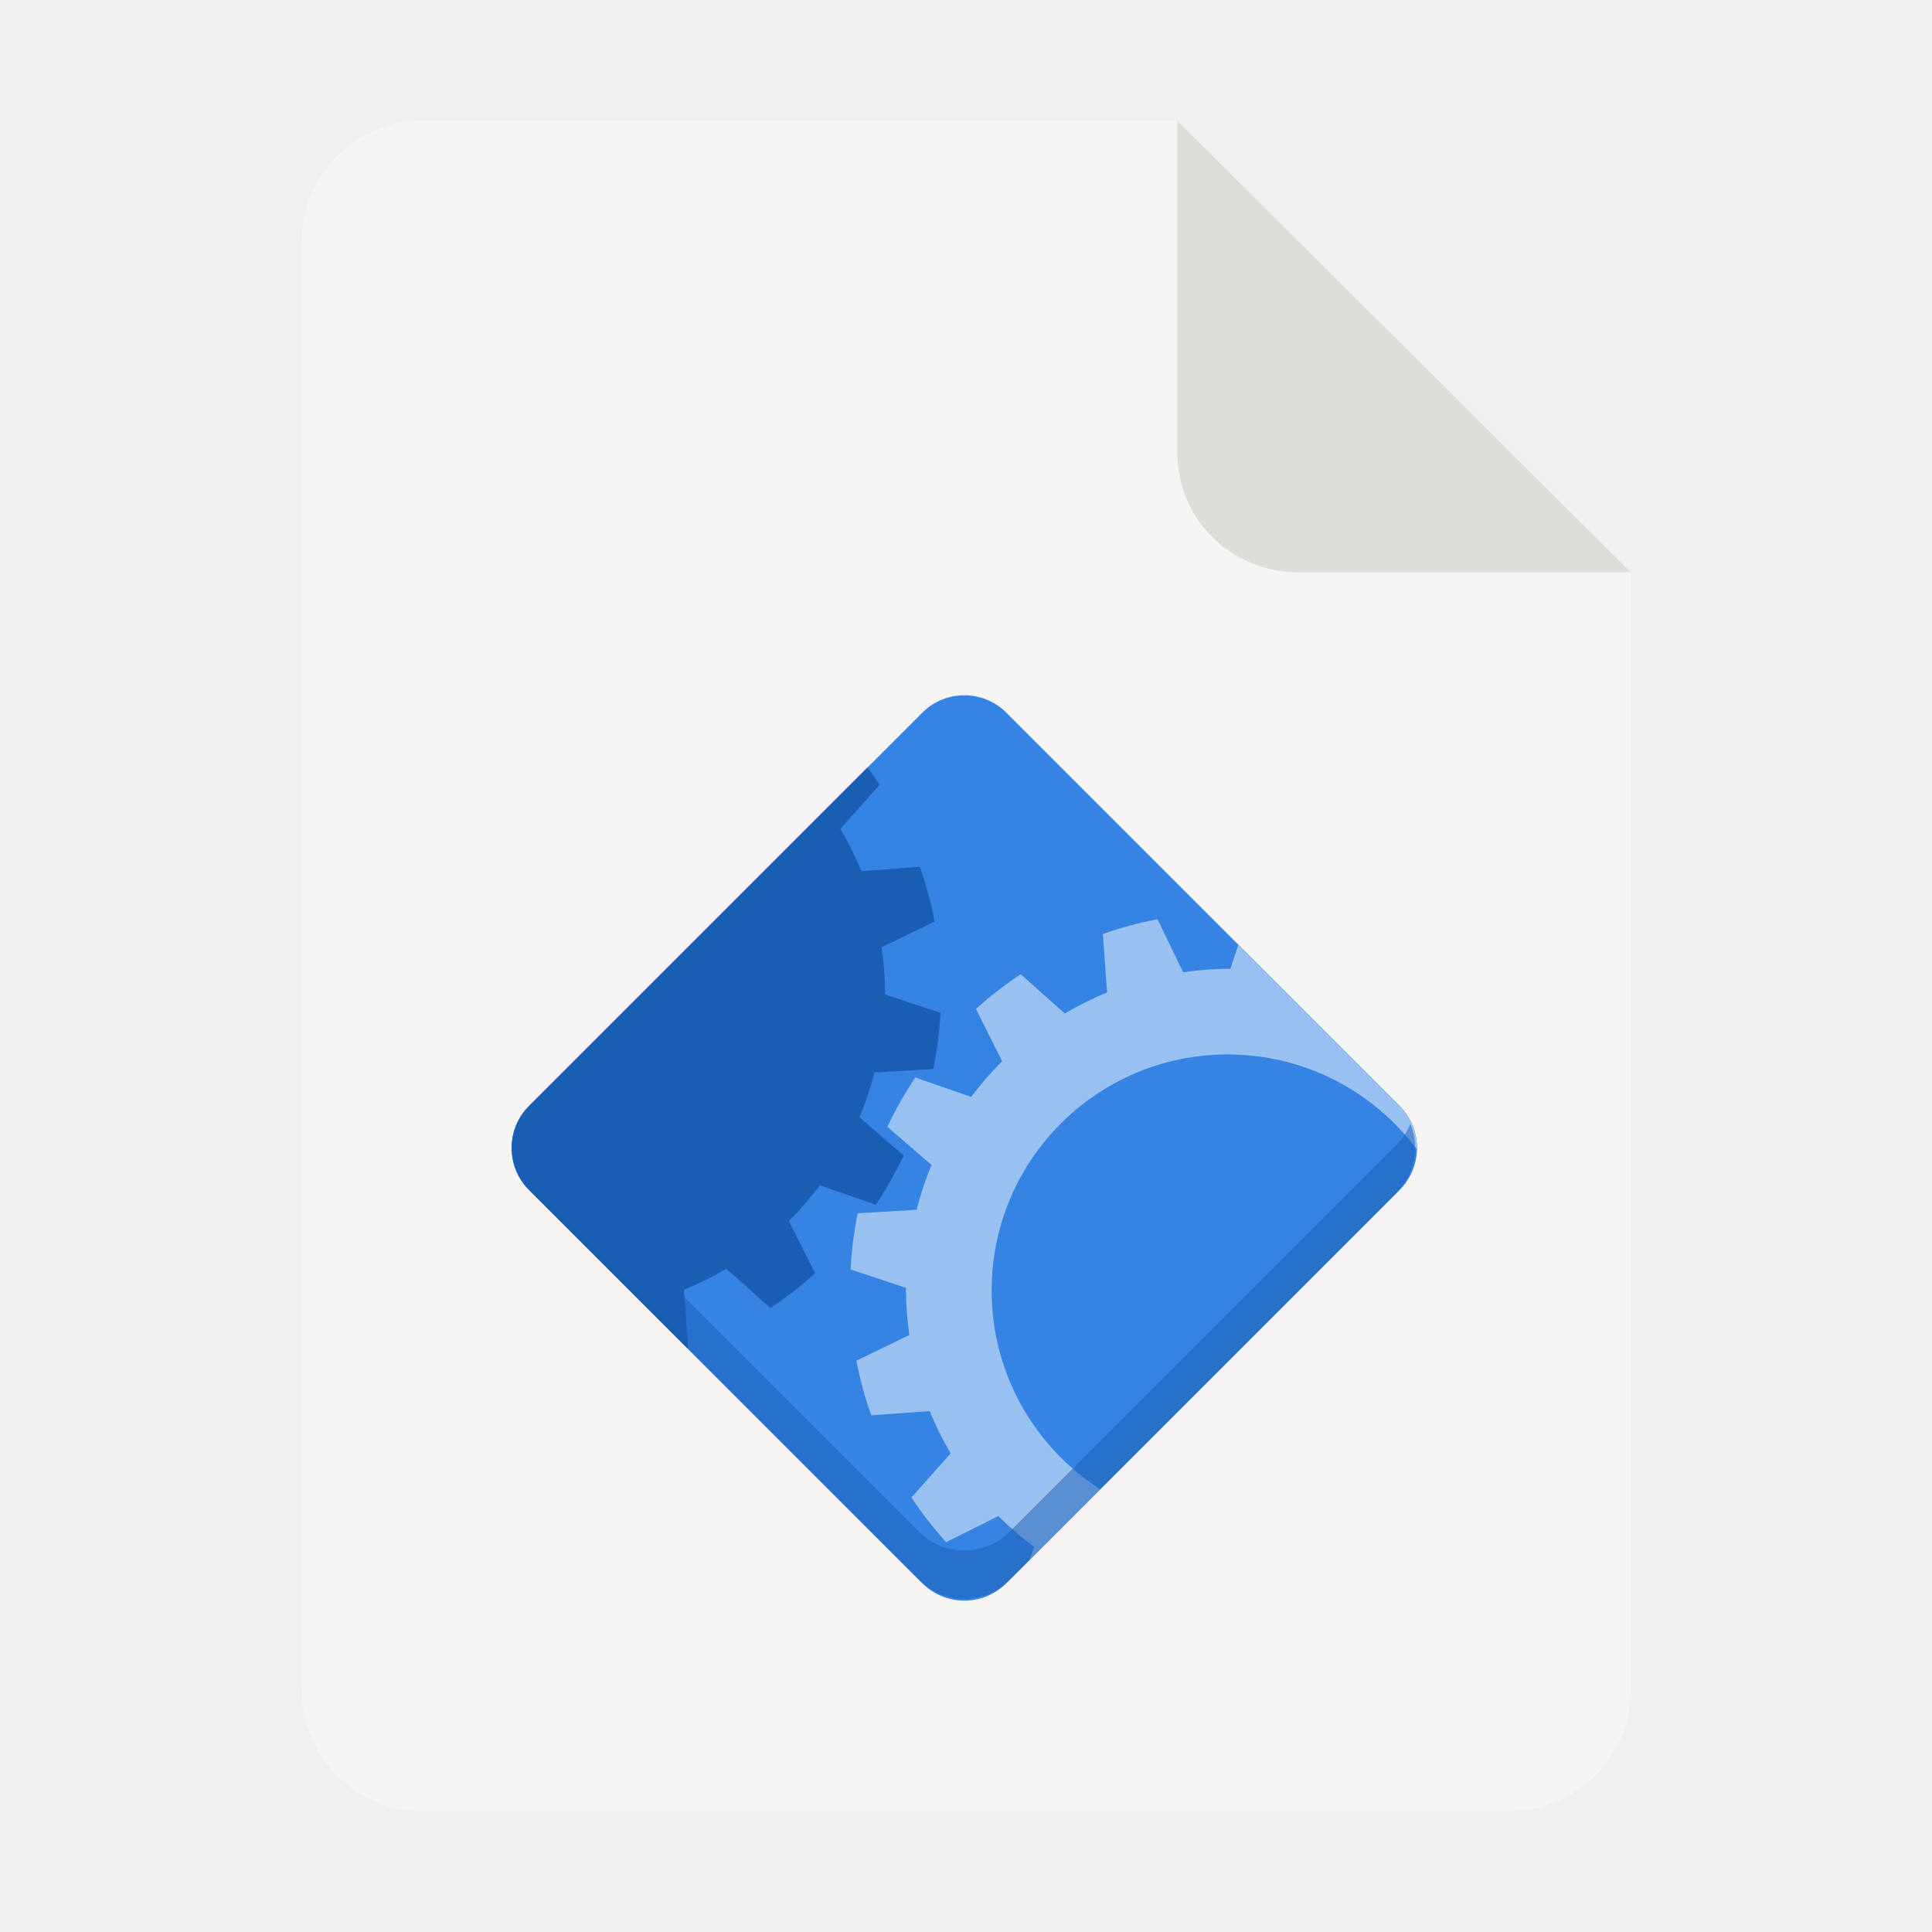
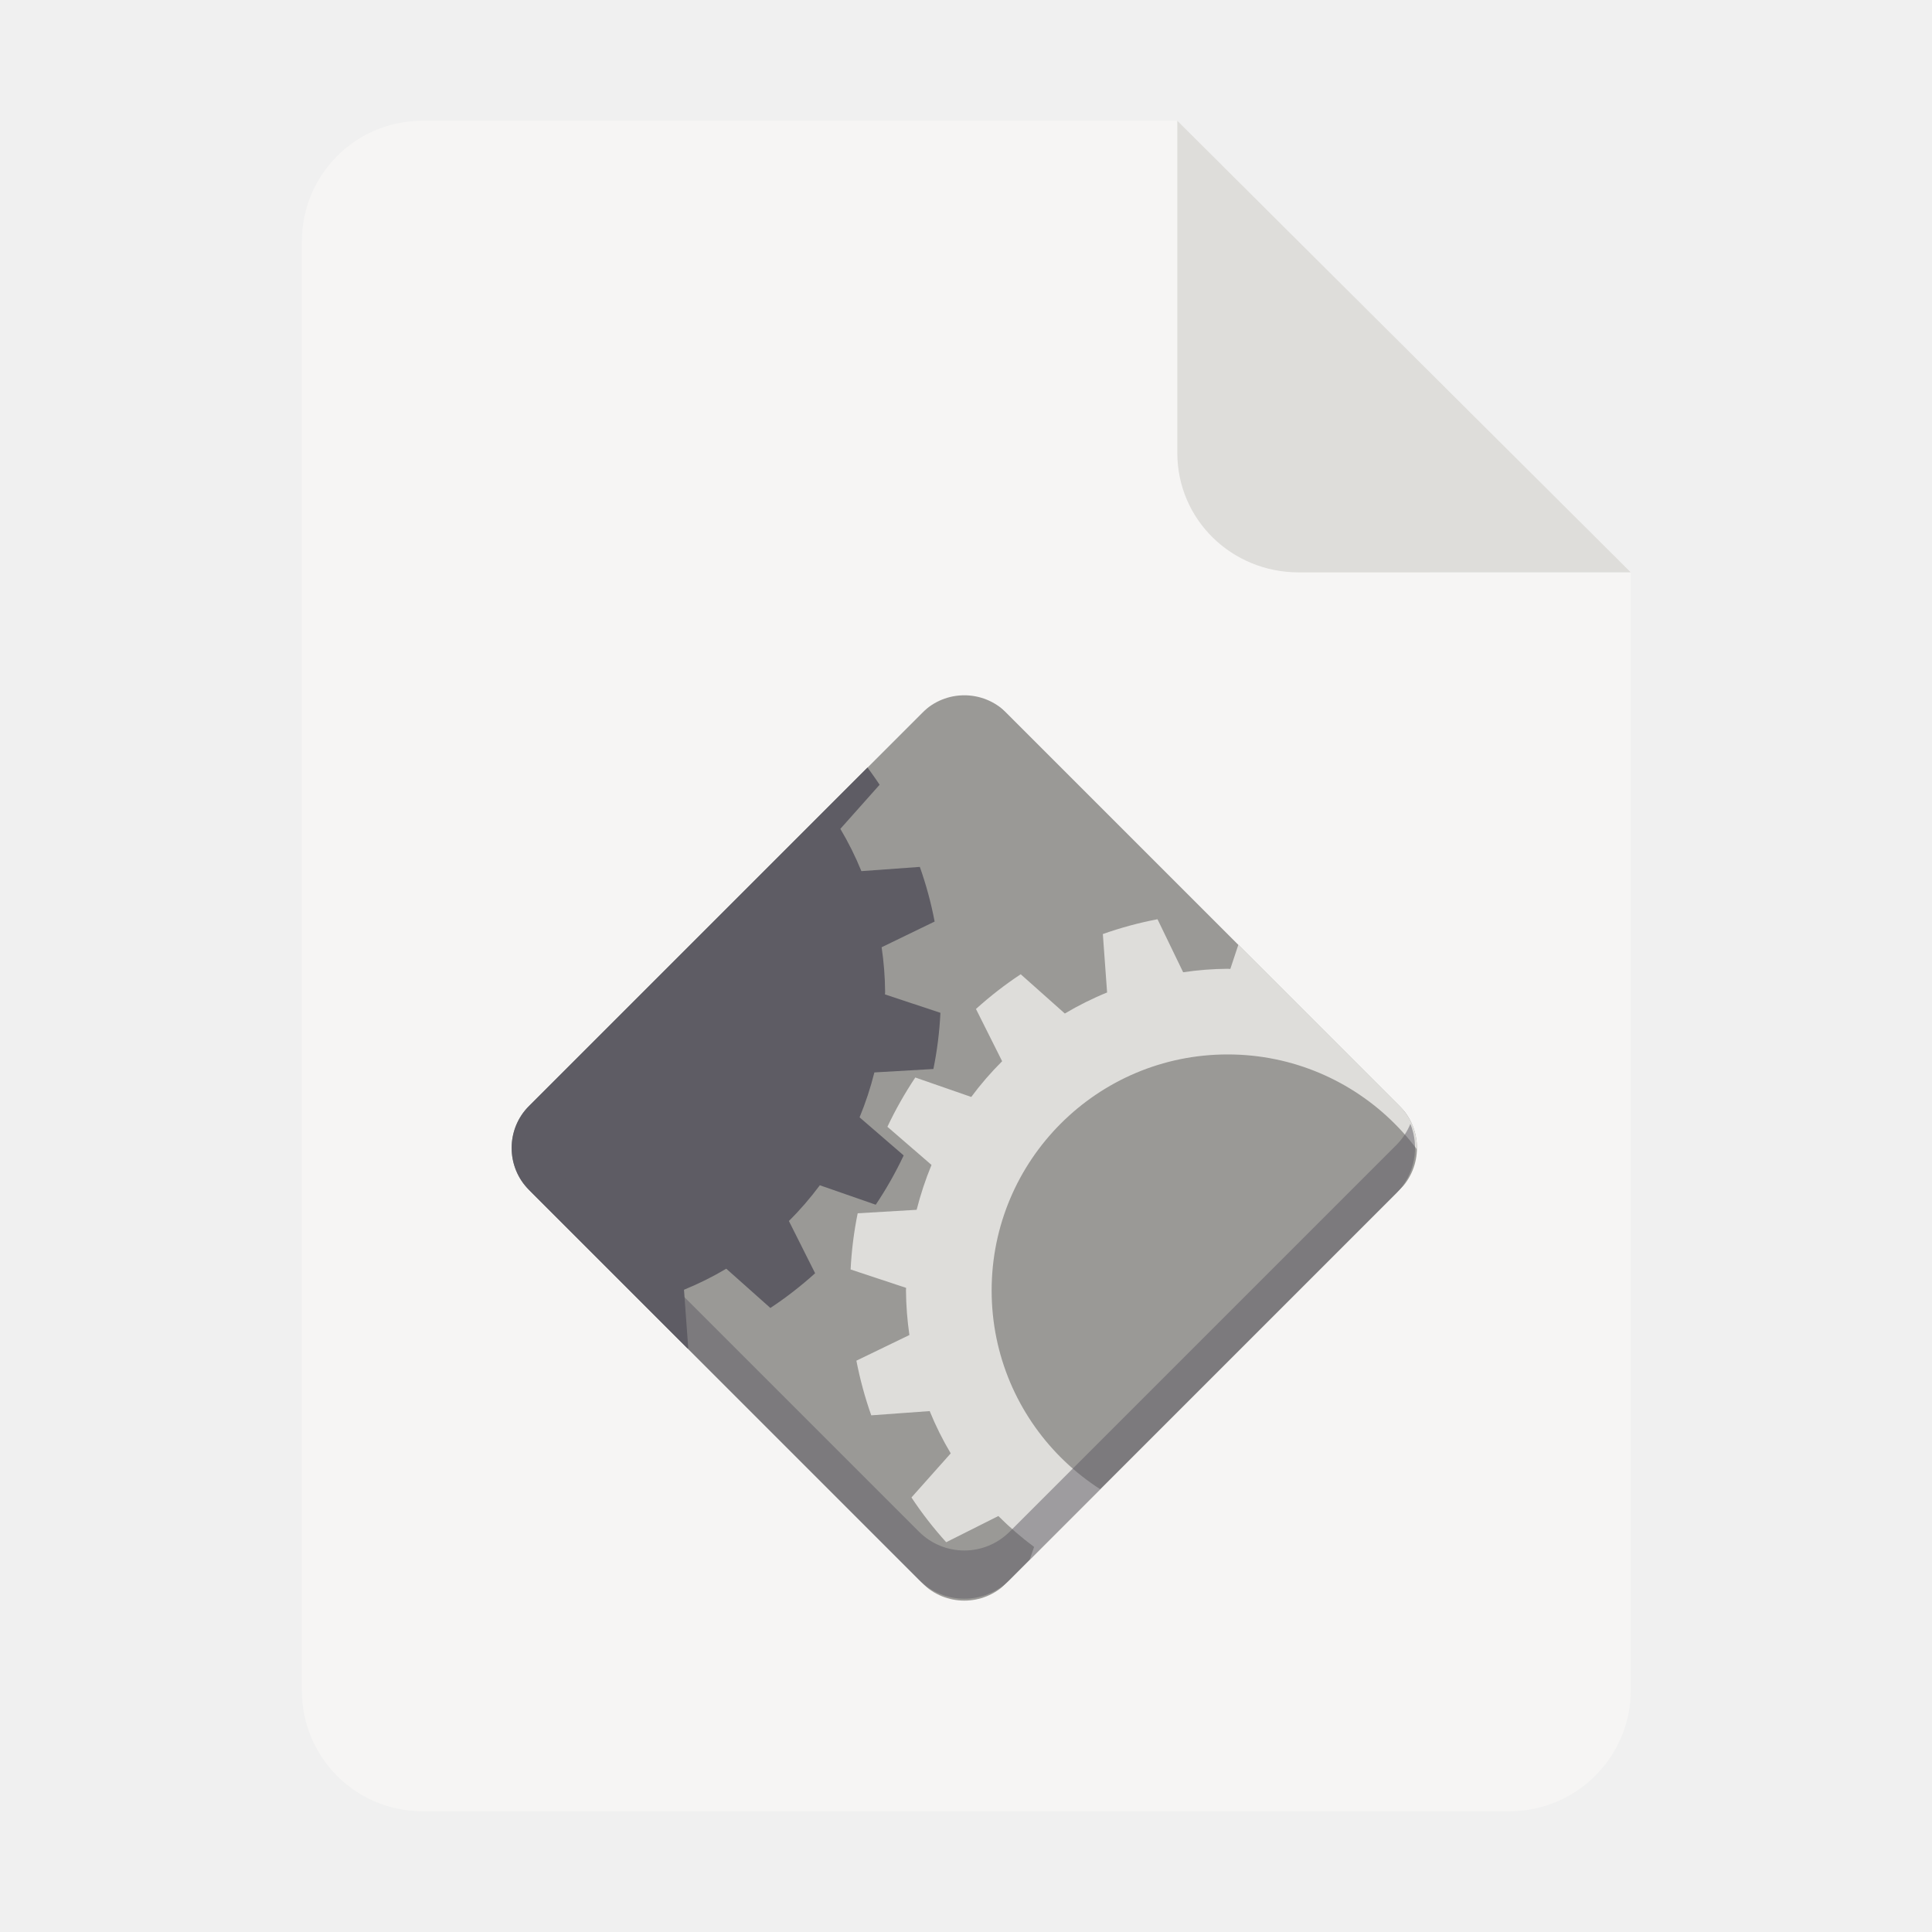
- <svg xmlns="http://www.w3.org/2000/svg" height="128px" viewBox="0 0 128 128" width="128px">
-   <clipPath id="a">
-     <path d="m 33 46 h 61 v 61 h -61 z m 0 0" />
-   </clipPath>
-   <clipPath id="b">
-     <path d="m 66.676 47.219 l 26.047 26.047 c 1.539 1.539 1.539 4.039 0 5.578 l -26.047 26.047 c -1.539 1.539 -4.035 1.539 -5.574 0 l -26.047 -26.047 c -1.543 -1.539 -1.543 -4.039 0 -5.578 l 26.047 -26.047 c 1.539 -1.539 4.035 -1.539 5.574 0 z m 0 0" />
-   </clipPath>
-   <clipPath id="c">
-     <path d="m 56 60 h 38 v 47 h -38 z m 0 0" />
-   </clipPath>
-   <clipPath id="d">
-     <path d="m 66.676 47.219 l 26.047 26.047 c 1.539 1.539 1.539 4.039 0 5.578 l -26.047 26.047 c -1.539 1.539 -4.035 1.539 -5.574 0 l -26.047 -26.047 c -1.543 -1.539 -1.543 -4.039 0 -5.578 l 26.047 -26.047 c 1.539 -1.539 4.035 -1.539 5.574 0 z m 0 0" />
-   </clipPath>
-   <clipPath id="e">
-     <path d="m 33 46 h 30 v 45 h -30 z m 0 0" />
-   </clipPath>
-   <clipPath id="f">
-     <path d="m 66.676 47.219 l 26.047 26.047 c 1.539 1.539 1.539 4.039 0 5.578 l -26.047 26.047 c -1.539 1.539 -4.035 1.539 -5.574 0 l -26.047 -26.047 c -1.543 -1.539 -1.543 -4.039 0 -5.578 l 26.047 -26.047 c 1.539 -1.539 4.035 -1.539 5.574 0 z m 0 0" />
-   </clipPath>
-   <path d="m 28 8 h 50 l 30.043 29.918 v 74.059 c 0 4.434 -3.609 8.023 -8.043 8.023 h -72 c -4.434 0 -8 -3.566 -8 -8 v -96 c 0 -4.434 3.566 -8 8 -8 z m 0 0" fill="#f6f5f4" />
-   <path d="m 78 8 v 22 c 0 4.434 3.609 7.922 8.043 7.922 l 22 -0.004 z m 0 0" fill="#deddda" />
-   <g clip-path="url(#a)">
-     <g clip-path="url(#b)">
-       <path d="m 64.641 45.184 l 30.117 30.117 c 0.418 0.418 0.418 1.09 0 1.508 l -30.117 30.117 c -0.414 0.414 -1.09 0.414 -1.504 0 l -30.117 -30.117 c -0.418 -0.418 -0.418 -1.09 0 -1.508 l 30.117 -30.117 c 0.414 -0.414 1.09 -0.414 1.504 0 z m 0 0" fill="#3584e4" />
+ <svg xmlns="http://www.w3.org/2000/svg" width="128" height="128" viewBox="0 0 128 128" fill="none">
+   <path d="M28 8H78L108.043 37.918V111.977C108.043 116.41 104.434 120 100 120H28C23.566 120 20 116.434 20 112V16C20 11.566 23.566 8 28 8Z" fill="#F6F5F4" />
+   <path d="M78 8V30C78 34.434 81.609 37.922 86.043 37.922L108.043 37.918L78 8Z" fill="#DEDDDA" />
+   <mask id="mask0_25_138" style="mask-type:luminance" maskUnits="userSpaceOnUse" x="33" y="46" width="61" height="61">
+     <path d="M33 46H94V107H33V46Z" fill="white" />
+   </mask>
+   <g mask="url(#mask0_25_138)">
+     <mask id="mask1_25_138" style="mask-type:luminance" maskUnits="userSpaceOnUse" x="33" y="46" width="61" height="61">
+       <path d="M66.676 47.219L92.723 73.266C94.262 74.805 94.262 77.305 92.723 78.844L66.676 104.891C65.137 106.43 62.641 106.43 61.102 104.891L35.055 78.844C33.512 77.305 33.512 74.805 35.055 73.266L61.102 47.219C62.641 45.68 65.137 45.68 66.676 47.219Z" fill="white" />
+     </mask>
+     <g mask="url(#mask1_25_138)">
+       <path d="M64.641 45.184L94.758 75.301C95.176 75.719 95.176 76.391 94.758 76.809L64.641 106.926C64.227 107.34 63.551 107.34 63.137 106.926L33.02 76.809C32.602 76.391 32.602 75.719 33.02 75.301L63.137 45.184C63.551 44.77 64.227 44.77 64.641 45.184Z" fill="#9A9996" />
    </g>
  </g>
-   <g clip-path="url(#c)">
-     <g clip-path="url(#d)">
-       <path d="m 82.73 60.52 l -1.219 3.676 c -0.059 -0.004 -0.117 -0.008 -0.176 -0.012 c -0.984 0.008 -1.973 0.086 -2.949 0.23 l -1.699 -3.512 c -1.23 0.234 -2.441 0.562 -3.621 0.98 l 0.281 3.871 c -0.969 0.395 -1.902 0.863 -2.801 1.395 l -2.922 -2.602 c -1.047 0.691 -2.035 1.461 -2.965 2.301 l 1.734 3.461 c -0.738 0.738 -1.426 1.527 -2.047 2.367 l -3.707 -1.289 c -0.695 1.043 -1.312 2.133 -1.848 3.266 l 2.922 2.527 c -0.398 0.965 -0.727 1.961 -0.984 2.973 l -3.906 0.23 c -0.25 1.227 -0.406 2.473 -0.469 3.723 l 3.676 1.219 c -0.004 0.059 -0.004 0.117 -0.008 0.176 c 0.008 0.984 0.086 1.973 0.227 2.949 l -3.512 1.699 c 0.238 1.23 0.566 2.441 0.984 3.621 l 3.871 -0.281 c 0.395 0.969 0.859 1.902 1.395 2.801 l -2.602 2.922 c 0.691 1.047 1.461 2.035 2.301 2.965 l 3.457 -1.734 c 0.738 0.738 1.531 1.426 2.367 2.047 l -1.285 3.707 c 1.039 0.695 2.129 1.312 3.262 1.848 l 2.527 -2.922 c 0.969 0.398 1.961 0.727 2.977 0.984 l 0.227 3.906 c 1.23 0.25 2.473 0.406 3.723 0.469 l 1.219 -3.676 c 0.059 0 0.117 0.004 0.176 0.008 c 0.988 -0.008 1.973 -0.086 2.949 -0.227 l 1.699 3.512 c 1.23 -0.238 2.441 -0.566 3.625 -0.984 l -0.281 -3.871 c 0.965 -0.395 1.902 -0.859 2.801 -1.395 l 2.922 2.602 c 1.043 -0.691 2.035 -1.461 2.965 -2.301 l -1.738 -3.461 c 0.742 -0.734 1.426 -1.527 2.051 -2.367 l 3.703 1.289 c 0.699 -1.039 1.316 -2.133 1.852 -3.262 l -2.926 -2.527 c 0.402 -0.969 0.73 -1.961 0.984 -2.977 l 3.91 -0.227 c 0.246 -1.23 0.402 -2.473 0.465 -3.723 l -3.676 -1.219 c 0.004 -0.059 0.008 -0.117 0.008 -0.176 c -0.004 -0.988 -0.082 -1.973 -0.227 -2.949 l 3.512 -1.699 c -0.234 -1.23 -0.562 -2.441 -0.98 -3.625 l -3.871 0.281 c -0.395 -0.965 -0.863 -1.902 -1.395 -2.801 l 2.602 -2.922 c -0.691 -1.043 -1.461 -2.035 -2.301 -2.965 l -3.461 1.738 c -0.738 -0.742 -1.527 -1.426 -2.367 -2.051 l 1.289 -3.703 c -1.043 -0.699 -2.133 -1.316 -3.266 -1.852 l -2.527 2.926 c -0.965 -0.402 -1.961 -0.73 -2.973 -0.984 l -0.23 -3.91 c -1.227 -0.25 -2.473 -0.402 -3.723 -0.465 z m -1.395 9.34 c 8.637 0 15.641 7.004 15.641 15.641 s -7.004 15.637 -15.641 15.637 c -8.637 0 -15.637 -7 -15.637 -15.637 s 7 -15.641 15.637 -15.641 z m 0 0" fill="#98c1f1" />
+   <mask id="mask2_25_138" style="mask-type:luminance" maskUnits="userSpaceOnUse" x="56" y="60" width="38" height="47">
+     <path d="M56 60H94V107H56V60Z" fill="white" />
+   </mask>
+   <g mask="url(#mask2_25_138)">
+     <mask id="mask3_25_138" style="mask-type:luminance" maskUnits="userSpaceOnUse" x="33" y="46" width="61" height="61">
+       <path d="M66.676 47.219L92.723 73.266C94.262 74.805 94.262 77.305 92.723 78.844L66.676 104.891C65.137 106.43 62.641 106.43 61.102 104.891L35.055 78.844C33.512 77.305 33.512 74.805 35.055 73.266L61.102 47.219C62.641 45.68 65.137 45.68 66.676 47.219Z" fill="white" />
+     </mask>
+     <g mask="url(#mask3_25_138)">
+       <path d="M82.731 60.52L81.512 64.195C81.453 64.191 81.394 64.188 81.336 64.184C80.352 64.191 79.363 64.269 78.387 64.414L76.688 60.902C75.457 61.137 74.246 61.465 73.066 61.883L73.348 65.754C72.379 66.148 71.445 66.617 70.547 67.148L67.625 64.547C66.578 65.238 65.59 66.008 64.66 66.848L66.394 70.309C65.656 71.047 64.969 71.836 64.348 72.676L60.641 71.387C59.945 72.43 59.328 73.519 58.793 74.652L61.715 77.18C61.316 78.144 60.988 79.141 60.73 80.152L56.824 80.383C56.574 81.609 56.418 82.856 56.355 84.106L60.031 85.324C60.027 85.383 60.027 85.441 60.023 85.5C60.031 86.484 60.109 87.473 60.25 88.449L56.738 90.148C56.977 91.379 57.305 92.59 57.723 93.769L61.594 93.488C61.988 94.457 62.453 95.391 62.988 96.289L60.387 99.211C61.078 100.258 61.848 101.246 62.688 102.176L66.144 100.441C66.883 101.18 67.676 101.867 68.512 102.488L67.227 106.195C68.266 106.891 69.356 107.508 70.488 108.043L73.016 105.121C73.984 105.52 74.977 105.848 75.992 106.105L76.219 110.012C77.449 110.262 78.691 110.418 79.941 110.48L81.16 106.805C81.219 106.805 81.277 106.809 81.336 106.812C82.324 106.805 83.309 106.727 84.285 106.586L85.984 110.098C87.215 109.859 88.426 109.531 89.609 109.113L89.328 105.242C90.293 104.848 91.231 104.383 92.129 103.848L95.051 106.449C96.094 105.758 97.086 104.988 98.016 104.148L96.277 100.688C97.019 99.953 97.703 99.16 98.328 98.32L102.031 99.609C102.73 98.57 103.348 97.477 103.883 96.348L100.957 93.82C101.359 92.852 101.688 91.859 101.941 90.844L105.852 90.617C106.098 89.387 106.254 88.144 106.316 86.894L102.641 85.676C102.645 85.617 102.648 85.559 102.648 85.5C102.645 84.512 102.566 83.527 102.422 82.551L105.934 80.852C105.699 79.621 105.371 78.41 104.953 77.227L101.082 77.508C100.688 76.543 100.219 75.606 99.688 74.707L102.289 71.785C101.598 70.742 100.828 69.75 99.988 68.82L96.527 70.559C95.789 69.816 95 69.133 94.16 68.508L95.449 64.805C94.406 64.106 93.316 63.488 92.184 62.953L89.656 65.879C88.691 65.477 87.695 65.148 86.684 64.894L86.453 60.984C85.227 60.734 83.981 60.582 82.731 60.52ZM81.336 69.859C89.973 69.859 96.977 76.863 96.977 85.5C96.977 94.137 89.973 101.137 81.336 101.137C72.699 101.137 65.699 94.137 65.699 85.5C65.699 76.863 72.699 69.859 81.336 69.859Z" fill="#DEDDDA" />
    </g>
  </g>
-   <g clip-path="url(#e)">
-     <g clip-path="url(#f)">
-       <path d="m 38.719 40.727 l -1.215 3.676 c -0.059 -0.004 -0.117 -0.008 -0.176 -0.012 c -0.988 0.008 -1.973 0.086 -2.949 0.23 l -1.703 -3.512 c -1.23 0.234 -2.441 0.562 -3.621 0.98 l 0.281 3.871 c -0.965 0.395 -1.902 0.863 -2.801 1.395 l -2.922 -2.602 c -1.043 0.691 -2.035 1.461 -2.965 2.301 l 1.738 3.461 c -0.742 0.738 -1.426 1.527 -2.051 2.367 l -3.703 -1.289 c -0.699 1.043 -1.316 2.133 -1.852 3.266 l 2.926 2.527 c -0.402 0.965 -0.73 1.961 -0.984 2.973 l -3.91 0.23 c -0.25 1.227 -0.402 2.473 -0.465 3.723 l 3.676 1.219 c -0.004 0.059 -0.008 0.117 -0.012 0.176 c 0.008 0.984 0.086 1.973 0.23 2.945 l -3.512 1.703 c 0.234 1.23 0.562 2.441 0.98 3.621 l 3.871 -0.281 c 0.395 0.969 0.859 1.902 1.395 2.801 l -2.602 2.922 c 0.691 1.047 1.461 2.035 2.301 2.965 l 3.461 -1.734 c 0.738 0.738 1.527 1.422 2.367 2.047 l -1.289 3.703 c 1.043 0.699 2.133 1.316 3.266 1.852 l 2.527 -2.922 c 0.965 0.398 1.961 0.727 2.973 0.98 l 0.23 3.91 c 1.227 0.25 2.469 0.406 3.723 0.469 l 1.219 -3.676 c 0.059 0 0.117 0.004 0.176 0.008 c 0.984 -0.008 1.969 -0.086 2.945 -0.23 l 1.703 3.512 c 1.23 -0.234 2.441 -0.562 3.621 -0.98 l -0.281 -3.871 c 0.965 -0.395 1.902 -0.859 2.801 -1.395 l 2.922 2.602 c 1.047 -0.691 2.035 -1.461 2.965 -2.301 l -1.738 -3.461 c 0.742 -0.734 1.426 -1.527 2.051 -2.367 l 3.703 1.289 c 0.699 -1.039 1.316 -2.133 1.852 -3.266 l -2.922 -2.523 c 0.398 -0.969 0.727 -1.961 0.98 -2.977 l 3.91 -0.227 c 0.25 -1.23 0.406 -2.473 0.465 -3.723 l -3.672 -1.219 c 0 -0.059 0.004 -0.117 0.008 -0.176 c -0.008 -0.988 -0.086 -1.973 -0.23 -2.949 l 3.512 -1.703 c -0.234 -1.23 -0.562 -2.441 -0.98 -3.621 l -3.871 0.281 c -0.395 -0.965 -0.859 -1.902 -1.395 -2.801 l 2.602 -2.922 c -0.691 -1.043 -1.461 -2.035 -2.301 -2.965 l -3.461 1.738 c -0.738 -0.742 -1.527 -1.426 -2.367 -2.051 l 1.289 -3.703 c -1.039 -0.699 -2.133 -1.316 -3.266 -1.852 l -2.527 2.926 c -0.965 -0.402 -1.957 -0.73 -2.973 -0.984 l -0.227 -3.91 c -1.23 -0.25 -2.473 -0.402 -3.727 -0.465 z m 0 0" fill="#1a5fb4" />
+   <mask id="mask4_25_138" style="mask-type:luminance" maskUnits="userSpaceOnUse" x="33" y="46" width="30" height="45">
+     <path d="M33 46H63V91H33V46Z" fill="white" />
+   </mask>
+   <g mask="url(#mask4_25_138)">
+     <mask id="mask5_25_138" style="mask-type:luminance" maskUnits="userSpaceOnUse" x="33" y="46" width="61" height="61">
+       <path d="M66.676 47.219L92.723 73.266C94.262 74.805 94.262 77.305 92.723 78.844L66.676 104.891C65.137 106.43 62.641 106.43 61.102 104.891L35.055 78.844C33.512 77.305 33.512 74.805 35.055 73.266L61.102 47.219C62.641 45.68 65.137 45.68 66.676 47.219Z" fill="white" />
+     </mask>
+     <g mask="url(#mask5_25_138)">
+       <path d="M38.719 40.727L37.504 44.402C37.445 44.398 37.387 44.395 37.328 44.391C36.34 44.398 35.355 44.477 34.379 44.621L32.676 41.109C31.445 41.344 30.234 41.672 29.055 42.09L29.336 45.961C28.371 46.355 27.434 46.824 26.535 47.355L23.613 44.754C22.57 45.445 21.578 46.215 20.648 47.055L22.387 50.516C21.645 51.254 20.961 52.043 20.336 52.883L16.633 51.594C15.934 52.637 15.316 53.727 14.781 54.859L17.707 57.387C17.305 58.352 16.977 59.348 16.723 60.359L12.812 60.59C12.562 61.816 12.41 63.062 12.348 64.312L16.023 65.531C16.02 65.59 16.016 65.648 16.012 65.707C16.02 66.691 16.098 67.68 16.242 68.652L12.73 70.356C12.965 71.586 13.293 72.797 13.711 73.977L17.582 73.695C17.977 74.664 18.441 75.598 18.977 76.496L16.375 79.418C17.066 80.465 17.836 81.453 18.676 82.383L22.137 80.648C22.875 81.387 23.664 82.07 24.504 82.695L23.215 86.398C24.258 87.098 25.348 87.715 26.48 88.25L29.008 85.328C29.973 85.727 30.969 86.055 31.98 86.309L32.211 90.219C33.438 90.469 34.68 90.625 35.934 90.688L37.152 87.012C37.211 87.012 37.27 87.016 37.328 87.019C38.312 87.012 39.297 86.934 40.273 86.789L41.977 90.301C43.207 90.066 44.418 89.738 45.598 89.32L45.316 85.449C46.281 85.055 47.219 84.59 48.117 84.055L51.039 86.656C52.086 85.965 53.074 85.195 54.004 84.356L52.266 80.894C53.008 80.16 53.691 79.367 54.316 78.527L58.02 79.816C58.719 78.777 59.336 77.684 59.871 76.551L56.949 74.027C57.348 73.059 57.676 72.066 57.93 71.051L61.84 70.824C62.09 69.594 62.246 68.352 62.305 67.102L58.633 65.883C58.633 65.824 58.637 65.766 58.641 65.707C58.633 64.719 58.555 63.734 58.41 62.758L61.922 61.055C61.688 59.824 61.359 58.613 60.941 57.434L57.07 57.715C56.676 56.75 56.211 55.812 55.676 54.914L58.277 51.992C57.586 50.949 56.816 49.957 55.977 49.027L52.516 50.766C51.777 50.023 50.988 49.34 50.148 48.715L51.438 45.012C50.398 44.312 49.305 43.695 48.172 43.16L45.645 46.086C44.68 45.684 43.688 45.355 42.672 45.102L42.445 41.191C41.215 40.941 39.973 40.789 38.719 40.727Z" fill="#5E5C64" />
    </g>
  </g>
-   <path d="m 34.336 74.457 c -0.621 1.535 -0.309 3.359 0.941 4.609 l 25.602 25.602 c 1.668 1.668 4.352 1.668 6.02 0 l 25.602 -25.602 c 1.25 -1.25 1.562 -3.074 0.941 -4.609 c -0.211 0.516 -0.523 0.996 -0.941 1.414 l -25.602 25.602 c -1.668 1.668 -4.352 1.668 -6.02 0 l -25.602 -25.602 c -0.418 -0.418 -0.73 -0.898 -0.941 -1.414 z m 0 0" fill="#1a5fb4" fill-opacity="0.502" />
+   <path d="M34.336 74.457C33.715 75.992 34.027 77.816 35.277 79.066L60.879 104.668C62.547 106.336 65.231 106.336 66.898 104.668L92.5 79.066C93.75 77.816 94.062 75.992 93.441 74.457C93.231 74.973 92.918 75.453 92.5 75.871L66.898 101.473C65.231 103.141 62.547 103.141 60.879 101.473L35.277 75.871C34.859 75.453 34.547 74.973 34.336 74.457Z" fill="#5E5C64" fill-opacity="0.502" />
</svg>
